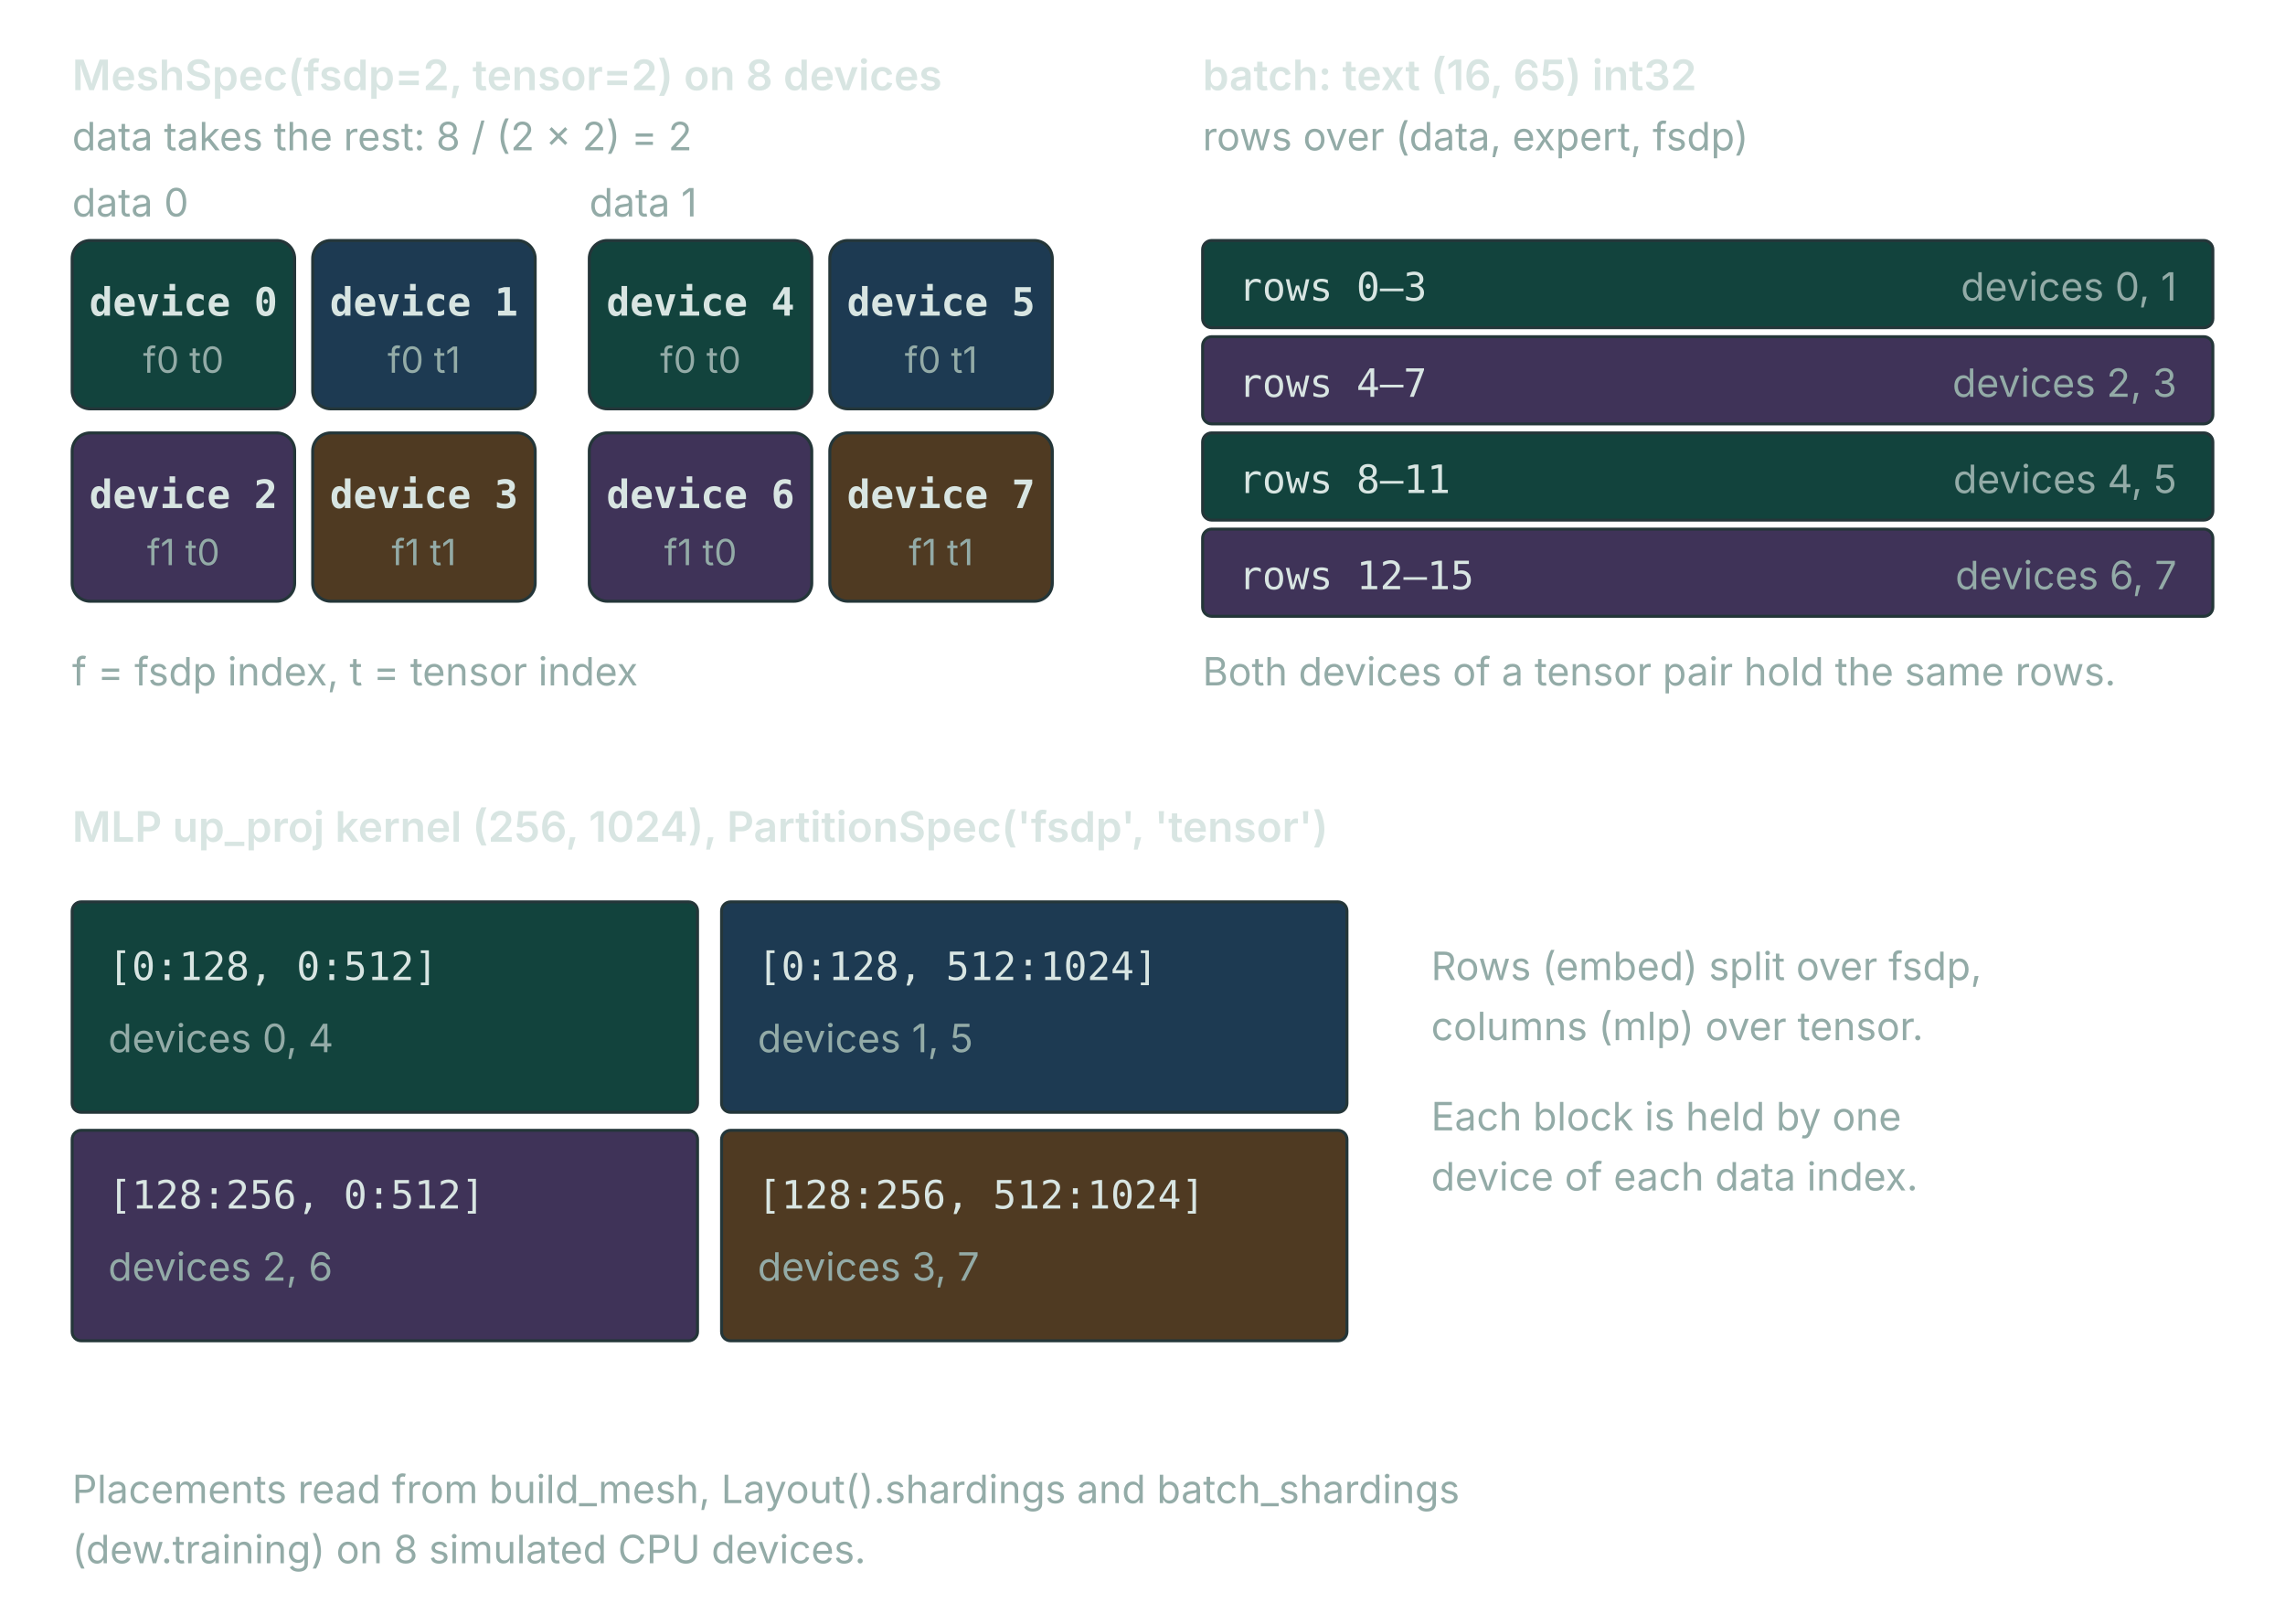
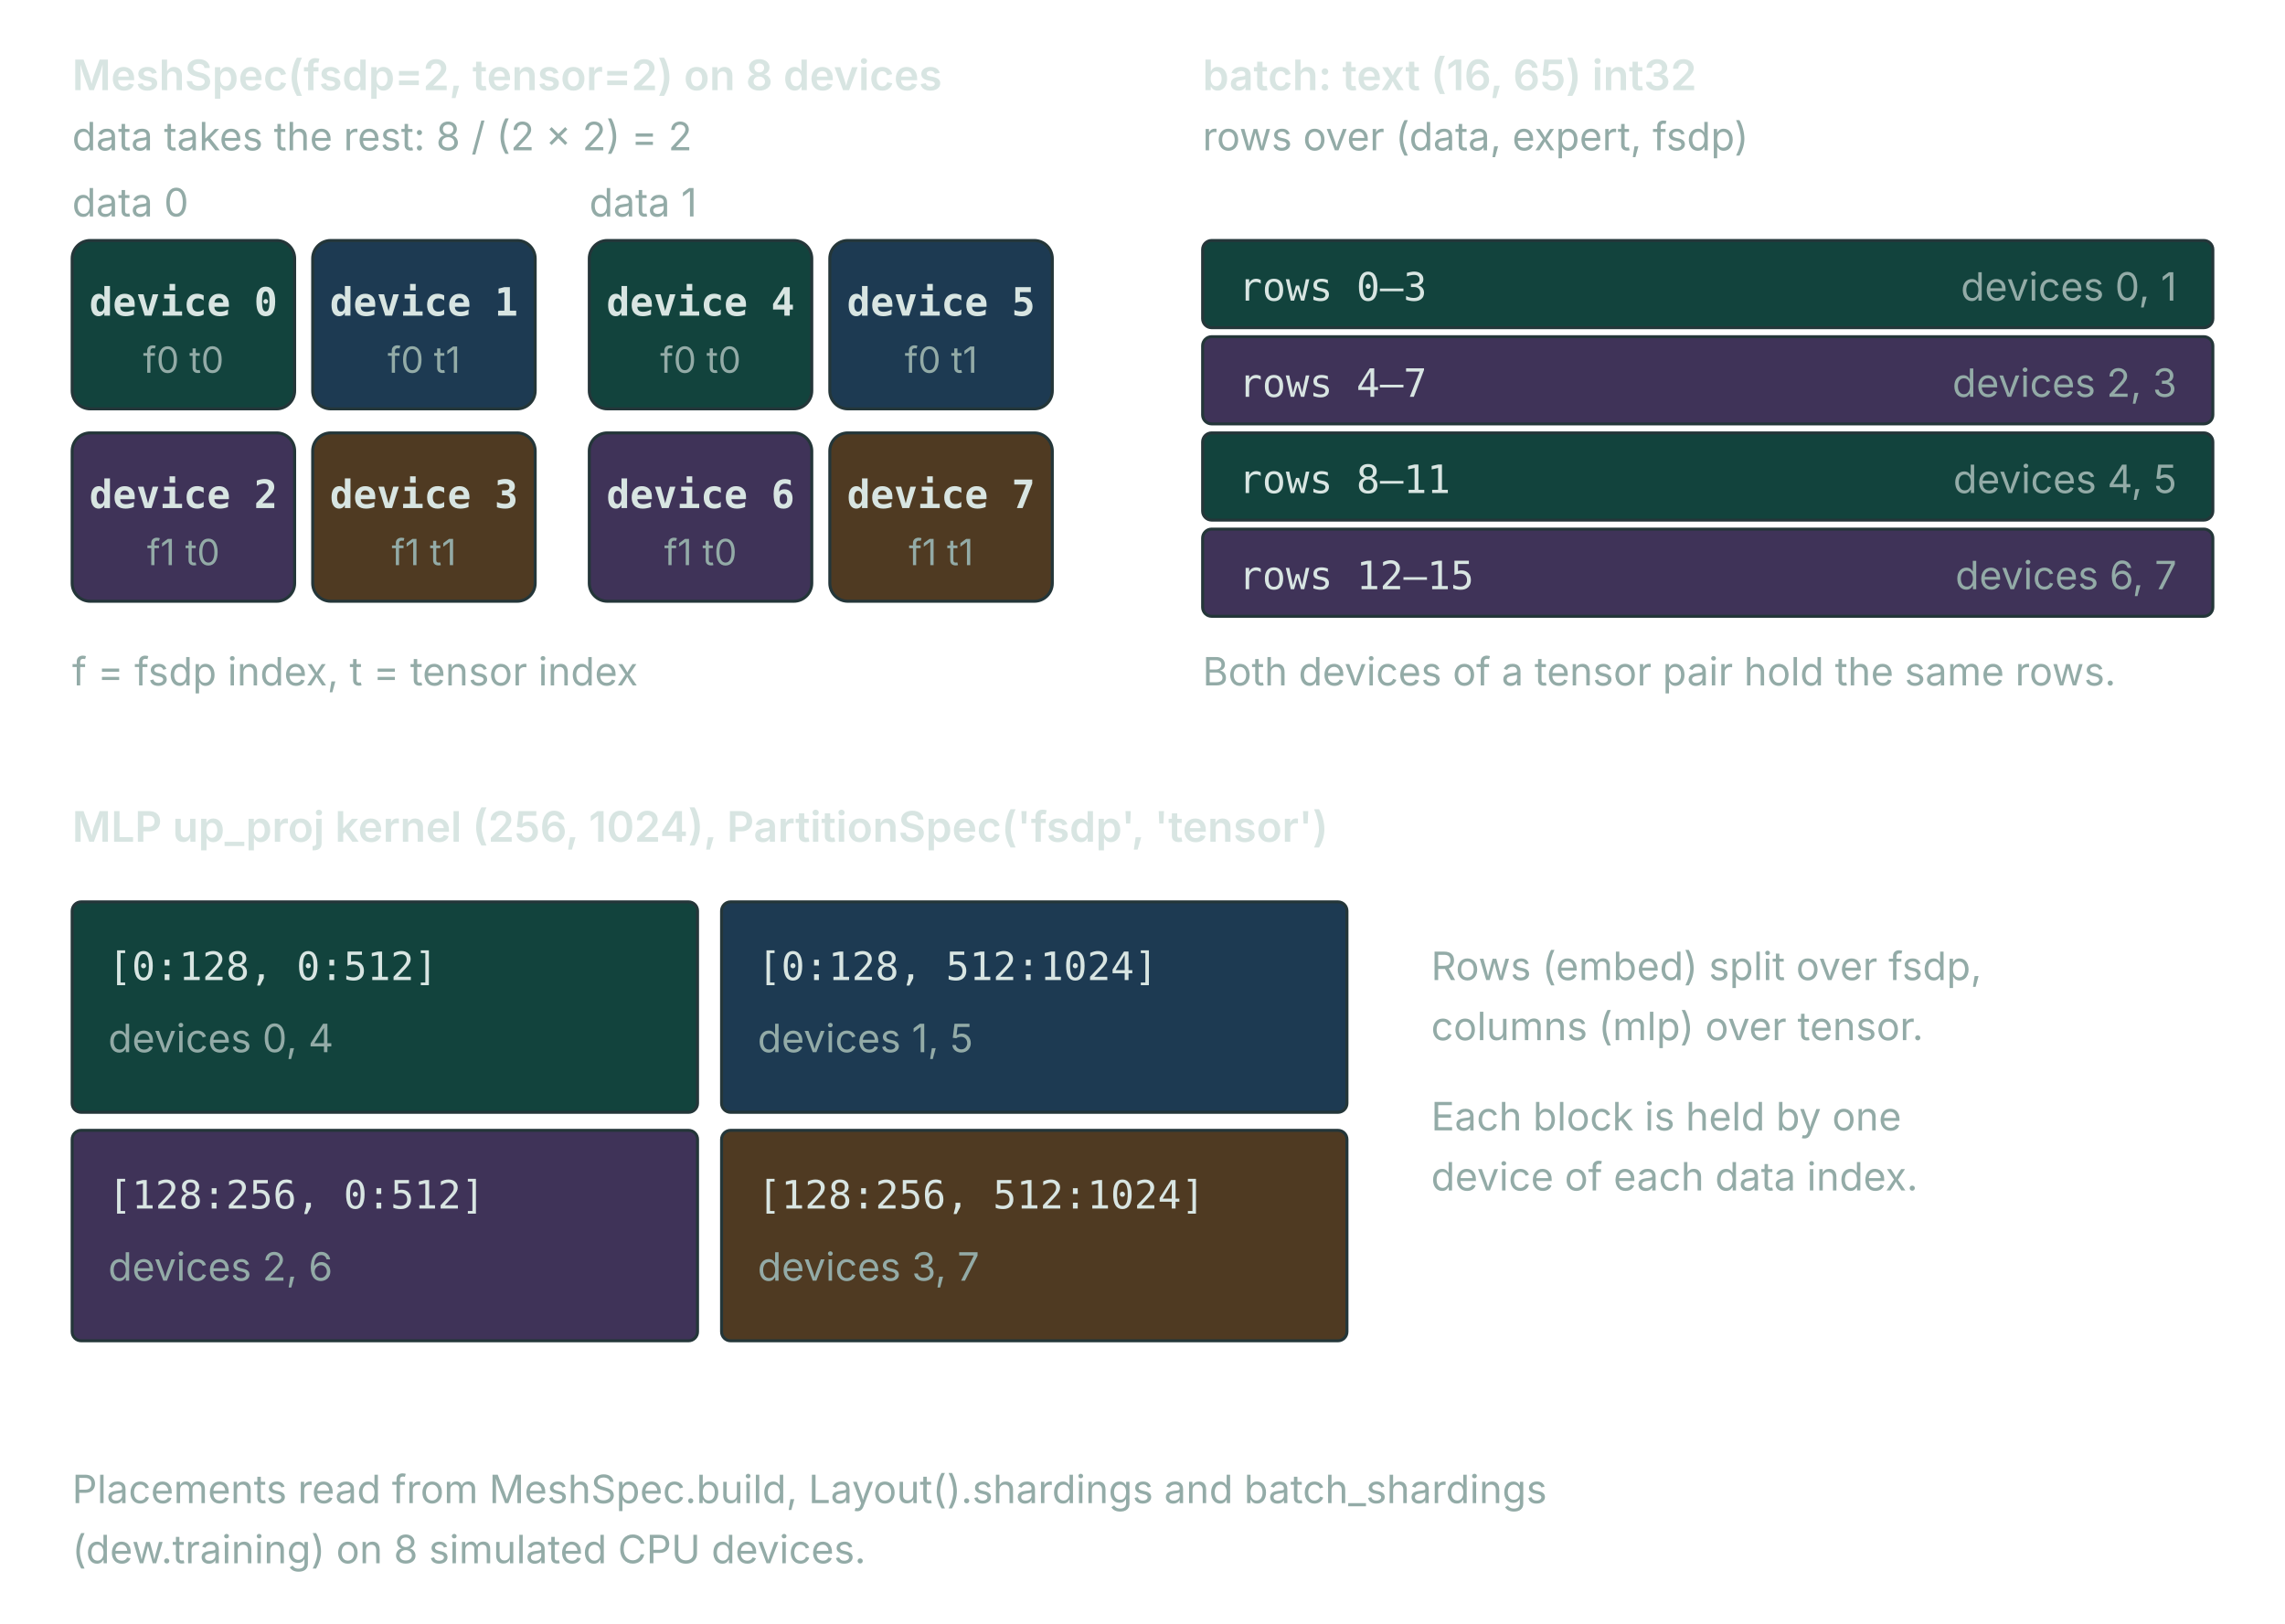
<svg xmlns="http://www.w3.org/2000/svg" viewBox="0 0 760 540" width="760" height="540" role="img">
  <text x="24" y="30" font-family="Geist, Inter, -apple-system, 'Segoe UI', Helvetica, Arial, sans-serif" font-size="14" font-weight="600" fill="#d8e5e2" text-anchor="start">MeshSpec(fsdp=2, tensor=2) on 8 devices</text>
  <text x="24" y="50" font-family="Geist, Inter, -apple-system, 'Segoe UI', Helvetica, Arial, sans-serif" font-size="13" font-weight="400" fill="#93aba7" text-anchor="start">data takes the rest: 8 / (2 × 2) = 2</text>
  <text x="24" y="72" font-family="Geist, Inter, -apple-system, 'Segoe UI', Helvetica, Arial, sans-serif" font-size="13" font-weight="400" fill="#93aba7" text-anchor="start">data 0</text>
  <rect x="24" y="80" width="74" height="56" rx="6" fill="#12433d" stroke="#243639" stroke-width="1" />
  <text x="61" y="105" font-family="'Geist Mono', 'JetBrains Mono', ui-monospace, Menlo, Consolas, monospace" font-size="13" font-weight="600" fill="#d8e5e2" text-anchor="middle">device 0</text>
  <text x="61" y="124" font-family="Geist, Inter, -apple-system, 'Segoe UI', Helvetica, Arial, sans-serif" font-size="12" font-weight="400" fill="#93aba7" text-anchor="middle">f0 t0</text>
  <rect x="104" y="80" width="74" height="56" rx="6" fill="#1d3a52" stroke="#243639" stroke-width="1" />
  <text x="141" y="105" font-family="'Geist Mono', 'JetBrains Mono', ui-monospace, Menlo, Consolas, monospace" font-size="13" font-weight="600" fill="#d8e5e2" text-anchor="middle">device 1</text>
  <text x="141" y="124" font-family="Geist, Inter, -apple-system, 'Segoe UI', Helvetica, Arial, sans-serif" font-size="12" font-weight="400" fill="#93aba7" text-anchor="middle">f0 t1</text>
  <rect x="24" y="144" width="74" height="56" rx="6" fill="#3f3358" stroke="#243639" stroke-width="1" />
  <text x="61" y="169" font-family="'Geist Mono', 'JetBrains Mono', ui-monospace, Menlo, Consolas, monospace" font-size="13" font-weight="600" fill="#d8e5e2" text-anchor="middle">device 2</text>
  <text x="61" y="188" font-family="Geist, Inter, -apple-system, 'Segoe UI', Helvetica, Arial, sans-serif" font-size="12" font-weight="400" fill="#93aba7" text-anchor="middle">f1 t0</text>
  <rect x="104" y="144" width="74" height="56" rx="6" fill="#4f3a22" stroke="#243639" stroke-width="1" />
  <text x="141" y="169" font-family="'Geist Mono', 'JetBrains Mono', ui-monospace, Menlo, Consolas, monospace" font-size="13" font-weight="600" fill="#d8e5e2" text-anchor="middle">device 3</text>
  <text x="141" y="188" font-family="Geist, Inter, -apple-system, 'Segoe UI', Helvetica, Arial, sans-serif" font-size="12" font-weight="400" fill="#93aba7" text-anchor="middle">f1 t1</text>
  <text x="196" y="72" font-family="Geist, Inter, -apple-system, 'Segoe UI', Helvetica, Arial, sans-serif" font-size="13" font-weight="400" fill="#93aba7" text-anchor="start">data 1</text>
  <rect x="196" y="80" width="74" height="56" rx="6" fill="#12433d" stroke="#243639" stroke-width="1" />
  <text x="233" y="105" font-family="'Geist Mono', 'JetBrains Mono', ui-monospace, Menlo, Consolas, monospace" font-size="13" font-weight="600" fill="#d8e5e2" text-anchor="middle">device 4</text>
  <text x="233" y="124" font-family="Geist, Inter, -apple-system, 'Segoe UI', Helvetica, Arial, sans-serif" font-size="12" font-weight="400" fill="#93aba7" text-anchor="middle">f0 t0</text>
  <rect x="276" y="80" width="74" height="56" rx="6" fill="#1d3a52" stroke="#243639" stroke-width="1" />
  <text x="313" y="105" font-family="'Geist Mono', 'JetBrains Mono', ui-monospace, Menlo, Consolas, monospace" font-size="13" font-weight="600" fill="#d8e5e2" text-anchor="middle">device 5</text>
  <text x="313" y="124" font-family="Geist, Inter, -apple-system, 'Segoe UI', Helvetica, Arial, sans-serif" font-size="12" font-weight="400" fill="#93aba7" text-anchor="middle">f0 t1</text>
  <rect x="196" y="144" width="74" height="56" rx="6" fill="#3f3358" stroke="#243639" stroke-width="1" />
  <text x="233" y="169" font-family="'Geist Mono', 'JetBrains Mono', ui-monospace, Menlo, Consolas, monospace" font-size="13" font-weight="600" fill="#d8e5e2" text-anchor="middle">device 6</text>
  <text x="233" y="188" font-family="Geist, Inter, -apple-system, 'Segoe UI', Helvetica, Arial, sans-serif" font-size="12" font-weight="400" fill="#93aba7" text-anchor="middle">f1 t0</text>
  <rect x="276" y="144" width="74" height="56" rx="6" fill="#4f3a22" stroke="#243639" stroke-width="1" />
  <text x="313" y="169" font-family="'Geist Mono', 'JetBrains Mono', ui-monospace, Menlo, Consolas, monospace" font-size="13" font-weight="600" fill="#d8e5e2" text-anchor="middle">device 7</text>
  <text x="313" y="188" font-family="Geist, Inter, -apple-system, 'Segoe UI', Helvetica, Arial, sans-serif" font-size="12" font-weight="400" fill="#93aba7" text-anchor="middle">f1 t1</text>
  <text x="24" y="228" font-family="Geist, Inter, -apple-system, 'Segoe UI', Helvetica, Arial, sans-serif" font-size="13" font-weight="400" fill="#93aba7" text-anchor="start">f = fsdp index, t = tensor index</text>
  <text x="400" y="30" font-family="Geist, Inter, -apple-system, 'Segoe UI', Helvetica, Arial, sans-serif" font-size="14" font-weight="600" fill="#d8e5e2" text-anchor="start">batch: text (16, 65) int32</text>
  <text x="400" y="50" font-family="Geist, Inter, -apple-system, 'Segoe UI', Helvetica, Arial, sans-serif" font-size="13" font-weight="400" fill="#93aba7" text-anchor="start">rows over (data, expert, fsdp)</text>
  <rect x="400" y="80" width="336" height="29" rx="3" fill="#12433d" stroke="#243639" stroke-width="1" />
  <text x="412" y="100" font-family="'Geist Mono', 'JetBrains Mono', ui-monospace, Menlo, Consolas, monospace" font-size="13" font-weight="400" fill="#d8e5e2" text-anchor="start">rows 0–3</text>
  <text x="724" y="100" font-family="Geist, Inter, -apple-system, 'Segoe UI', Helvetica, Arial, sans-serif" font-size="13" font-weight="400" fill="#93aba7" text-anchor="end">devices 0, 1</text>
  <rect x="400" y="112" width="336" height="29" rx="3" fill="#3f3358" stroke="#243639" stroke-width="1" />
  <text x="412" y="132" font-family="'Geist Mono', 'JetBrains Mono', ui-monospace, Menlo, Consolas, monospace" font-size="13" font-weight="400" fill="#d8e5e2" text-anchor="start">rows 4–7</text>
  <text x="724" y="132" font-family="Geist, Inter, -apple-system, 'Segoe UI', Helvetica, Arial, sans-serif" font-size="13" font-weight="400" fill="#93aba7" text-anchor="end">devices 2, 3</text>
  <rect x="400" y="144" width="336" height="29" rx="3" fill="#12433d" stroke="#243639" stroke-width="1" />
  <text x="412" y="164" font-family="'Geist Mono', 'JetBrains Mono', ui-monospace, Menlo, Consolas, monospace" font-size="13" font-weight="400" fill="#d8e5e2" text-anchor="start">rows 8–11</text>
  <text x="724" y="164" font-family="Geist, Inter, -apple-system, 'Segoe UI', Helvetica, Arial, sans-serif" font-size="13" font-weight="400" fill="#93aba7" text-anchor="end">devices 4, 5</text>
  <rect x="400" y="176" width="336" height="29" rx="3" fill="#3f3358" stroke="#243639" stroke-width="1" />
  <text x="412" y="196" font-family="'Geist Mono', 'JetBrains Mono', ui-monospace, Menlo, Consolas, monospace" font-size="13" font-weight="400" fill="#d8e5e2" text-anchor="start">rows 12–15</text>
  <text x="724" y="196" font-family="Geist, Inter, -apple-system, 'Segoe UI', Helvetica, Arial, sans-serif" font-size="13" font-weight="400" fill="#93aba7" text-anchor="end">devices 6, 7</text>
  <text x="400" y="228" font-family="Geist, Inter, -apple-system, 'Segoe UI', Helvetica, Arial, sans-serif" font-size="13" font-weight="400" fill="#93aba7" text-anchor="start">Both devices of a tensor pair hold the same rows.</text>
  <text x="24" y="280" font-family="Geist, Inter, -apple-system, 'Segoe UI', Helvetica, Arial, sans-serif" font-size="14" font-weight="600" fill="#d8e5e2" text-anchor="start">MLP up_proj kernel (256, 1024), PartitionSpec('fsdp', 'tensor')</text>
  <rect x="24" y="300" width="208" height="70" rx="3" fill="#12433d" stroke="#243639" stroke-width="1" />
  <text x="36" y="326" font-family="'Geist Mono', 'JetBrains Mono', ui-monospace, Menlo, Consolas, monospace" font-size="13" font-weight="400" fill="#d8e5e2" text-anchor="start">[0:128, 0:512]</text>
  <text x="36" y="350" font-family="Geist, Inter, -apple-system, 'Segoe UI', Helvetica, Arial, sans-serif" font-size="13" font-weight="400" fill="#93aba7" text-anchor="start">devices 0, 4</text>
  <rect x="240" y="300" width="208" height="70" rx="3" fill="#1d3a52" stroke="#243639" stroke-width="1" />
  <text x="252" y="326" font-family="'Geist Mono', 'JetBrains Mono', ui-monospace, Menlo, Consolas, monospace" font-size="13" font-weight="400" fill="#d8e5e2" text-anchor="start">[0:128, 512:1024]</text>
  <text x="252" y="350" font-family="Geist, Inter, -apple-system, 'Segoe UI', Helvetica, Arial, sans-serif" font-size="13" font-weight="400" fill="#93aba7" text-anchor="start">devices 1, 5</text>
  <rect x="24" y="376" width="208" height="70" rx="3" fill="#3f3358" stroke="#243639" stroke-width="1" />
  <text x="36" y="402" font-family="'Geist Mono', 'JetBrains Mono', ui-monospace, Menlo, Consolas, monospace" font-size="13" font-weight="400" fill="#d8e5e2" text-anchor="start">[128:256, 0:512]</text>
  <text x="36" y="426" font-family="Geist, Inter, -apple-system, 'Segoe UI', Helvetica, Arial, sans-serif" font-size="13" font-weight="400" fill="#93aba7" text-anchor="start">devices 2, 6</text>
  <rect x="240" y="376" width="208" height="70" rx="3" fill="#4f3a22" stroke="#243639" stroke-width="1" />
  <text x="252" y="402" font-family="'Geist Mono', 'JetBrains Mono', ui-monospace, Menlo, Consolas, monospace" font-size="13" font-weight="400" fill="#d8e5e2" text-anchor="start">[128:256, 512:1024]</text>
  <text x="252" y="426" font-family="Geist, Inter, -apple-system, 'Segoe UI', Helvetica, Arial, sans-serif" font-size="13" font-weight="400" fill="#93aba7" text-anchor="start">devices 3, 7</text>
  <text x="476" y="326" font-family="Geist, Inter, -apple-system, 'Segoe UI', Helvetica, Arial, sans-serif" font-size="13" font-weight="400" fill="#93aba7" text-anchor="start">Rows (embed) split over fsdp,</text>
  <text x="476" y="346" font-family="Geist, Inter, -apple-system, 'Segoe UI', Helvetica, Arial, sans-serif" font-size="13" font-weight="400" fill="#93aba7" text-anchor="start">columns (mlp) over tensor.</text>
  <text x="476" y="376" font-family="Geist, Inter, -apple-system, 'Segoe UI', Helvetica, Arial, sans-serif" font-size="13" font-weight="400" fill="#93aba7" text-anchor="start">Each block is held by one</text>
  <text x="476" y="396" font-family="Geist, Inter, -apple-system, 'Segoe UI', Helvetica, Arial, sans-serif" font-size="13" font-weight="400" fill="#93aba7" text-anchor="start">device of each data index.</text>
-   <text x="24" y="500" font-family="Geist, Inter, -apple-system, 'Segoe UI', Helvetica, Arial, sans-serif" font-size="13" font-weight="400" fill="#93aba7" text-anchor="start">Placements read from build_mesh, Layout().shardings and batch_shardings</text>
+   <text x="24" y="500" font-family="Geist, Inter, -apple-system, 'Segoe UI', Helvetica, Arial, sans-serif" font-size="13" font-weight="400" fill="#93aba7" text-anchor="start">Placements read from MeshSpec.build, Layout().shardings and batch_shardings</text>
  <text x="24" y="520" font-family="Geist, Inter, -apple-system, 'Segoe UI', Helvetica, Arial, sans-serif" font-size="13" font-weight="400" fill="#93aba7" text-anchor="start">(dew.training) on 8 simulated CPU devices.</text>
</svg>
